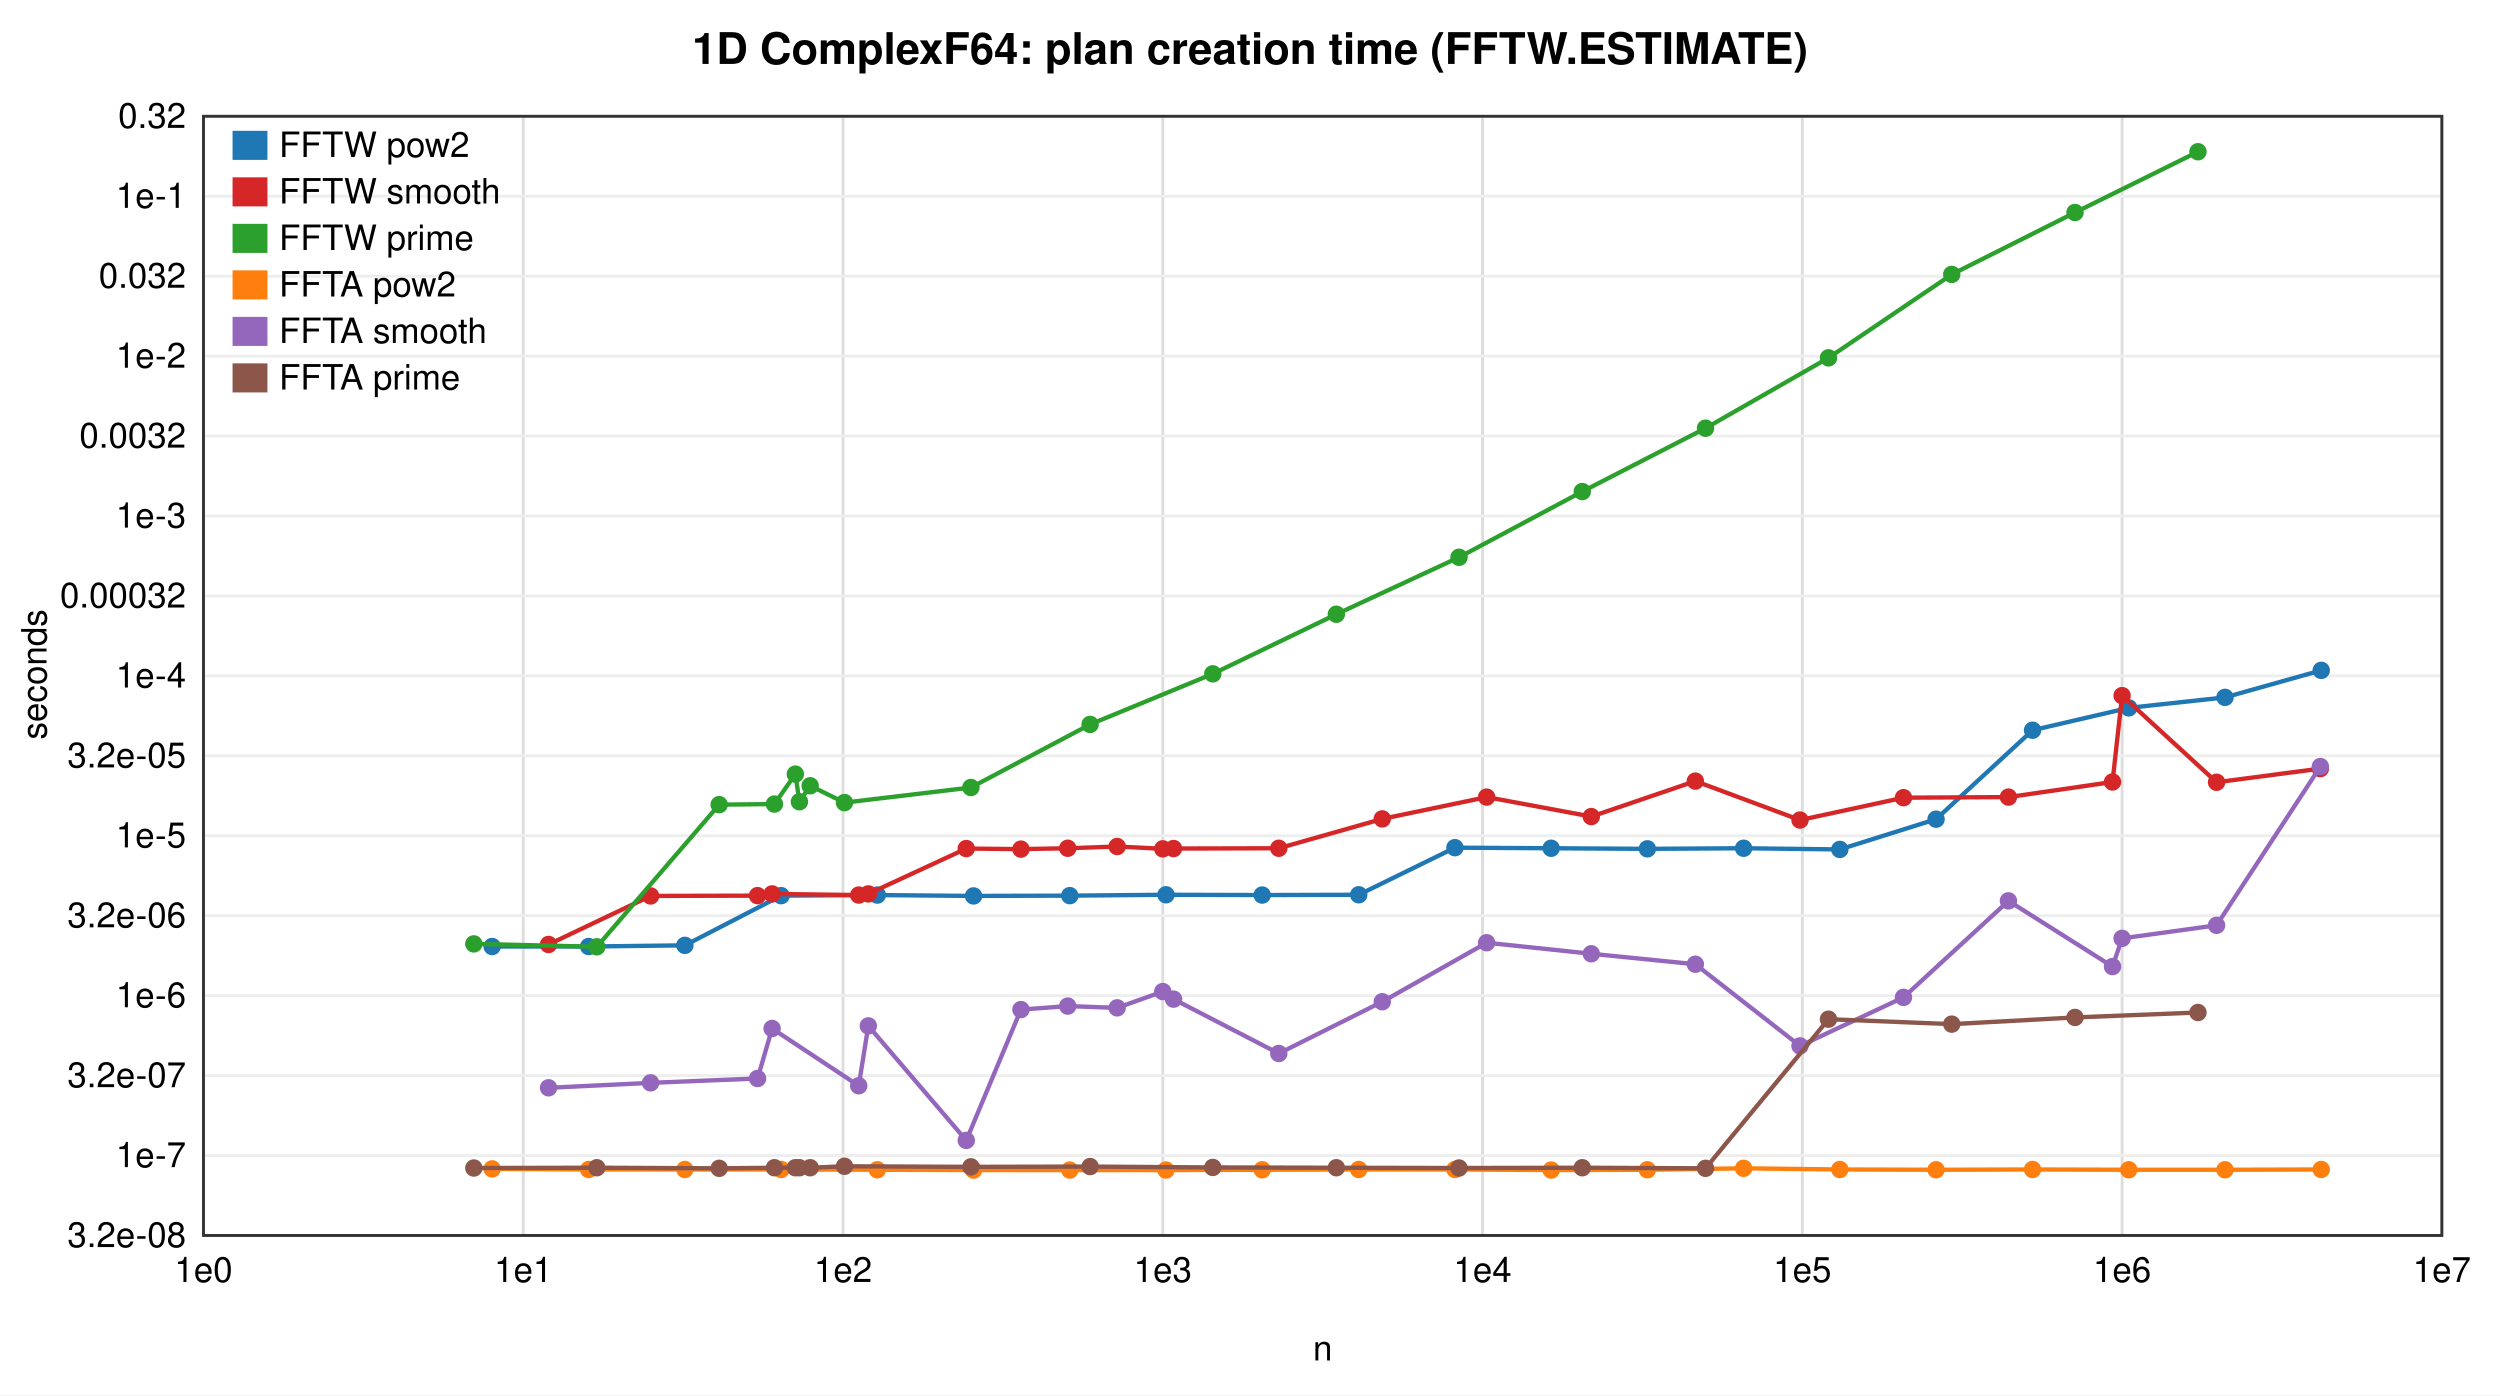
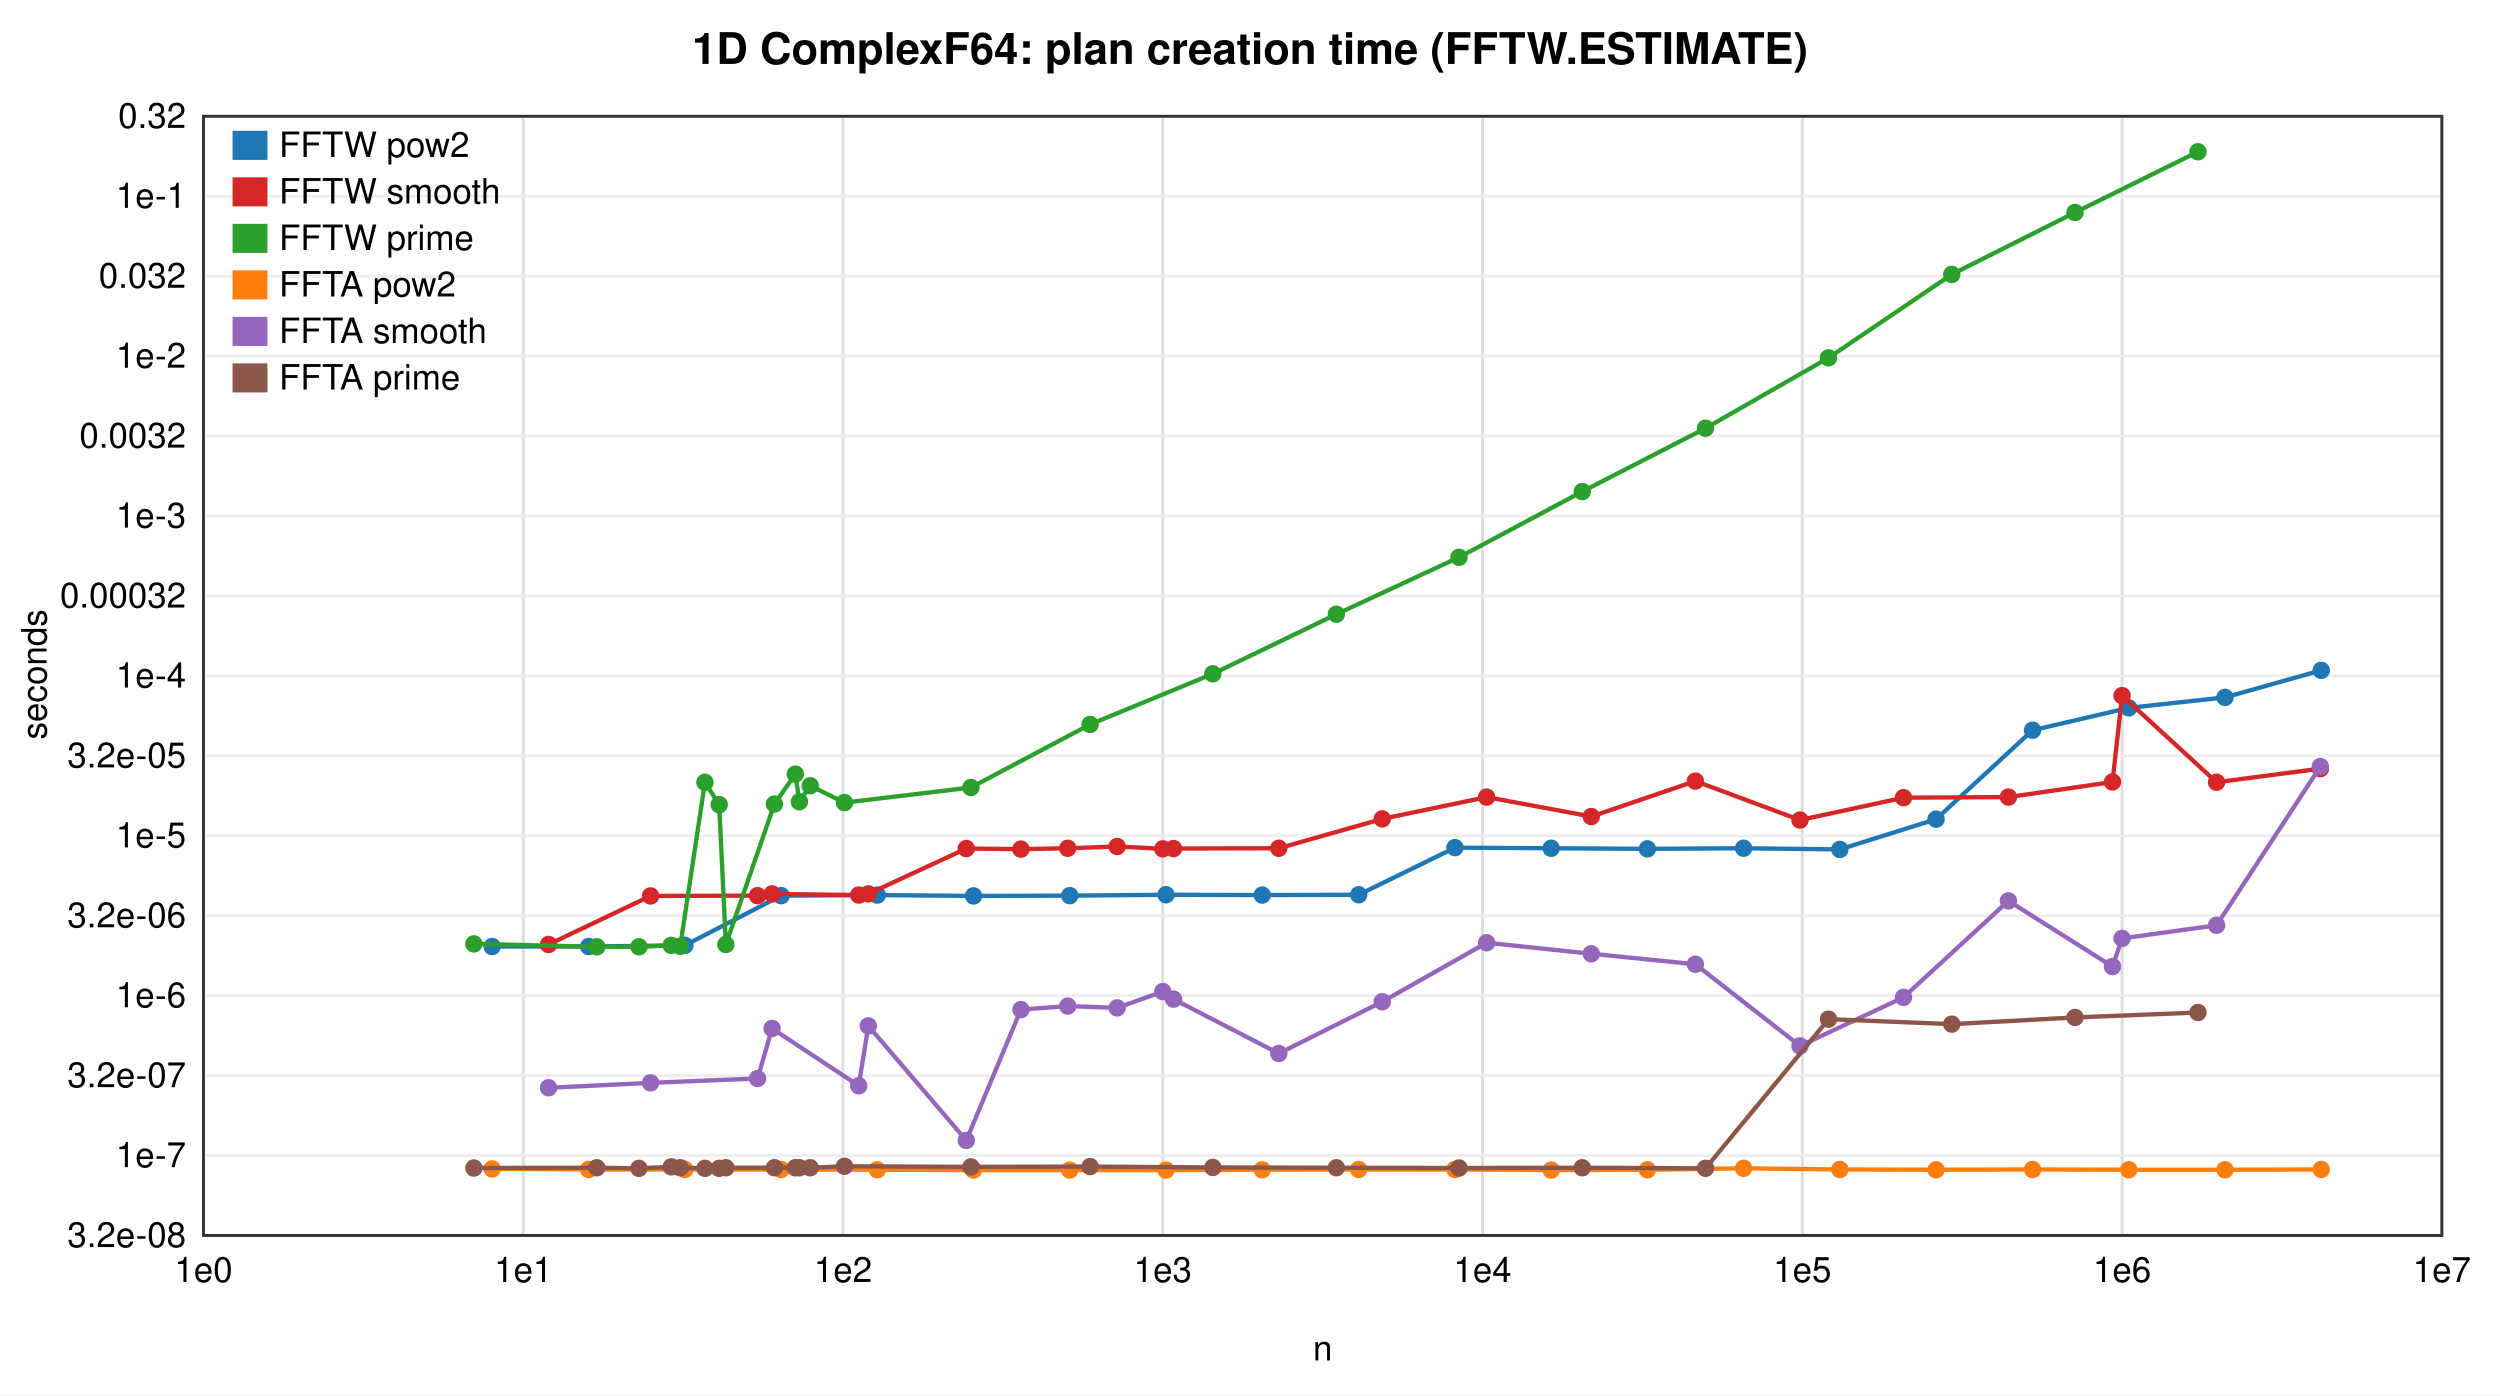
<svg xmlns="http://www.w3.org/2000/svg" width="860" height="480" viewBox="0 0 860 480" font-family="Helvetica, Arial, sans-serif" font-size="12">
  <rect width="100%" height="100%" fill="white" />
  <text x="430" y="22" text-anchor="middle" font-size="15" font-weight="bold">1D ComplexF64: plan creation time (FFTW.ESTIMATE)</text>
  <line x1="70.0" y1="40" x2="70.0" y2="425" stroke="#ddd" />
  <text x="70.0" y="441" text-anchor="middle">1e0</text>
  <line x1="180.0" y1="40" x2="180.0" y2="425" stroke="#ddd" />
  <text x="180.0" y="441" text-anchor="middle">1e1</text>
  <line x1="290.0" y1="40" x2="290.0" y2="425" stroke="#ddd" />
  <text x="290.0" y="441" text-anchor="middle">1e2</text>
  <line x1="400.0" y1="40" x2="400.0" y2="425" stroke="#ddd" />
  <text x="400.0" y="441" text-anchor="middle">1e3</text>
  <line x1="510.0" y1="40" x2="510.0" y2="425" stroke="#ddd" />
  <text x="510.0" y="441" text-anchor="middle">1e4</text>
  <line x1="620.0" y1="40" x2="620.0" y2="425" stroke="#ddd" />
  <text x="620.0" y="441" text-anchor="middle">1e5</text>
  <line x1="730.0" y1="40" x2="730.0" y2="425" stroke="#ddd" />
  <text x="730.0" y="441" text-anchor="middle">1e6</text>
  <line x1="840.0" y1="40" x2="840.0" y2="425" stroke="#ddd" />
  <text x="840.0" y="441" text-anchor="middle">1e7</text>
  <line x1="70" y1="425.0" x2="840" y2="425.0" stroke="#eee" />
  <text x="64" y="429.0" text-anchor="end">3.2e-08</text>
  <line x1="70" y1="397.5" x2="840" y2="397.5" stroke="#eee" />
  <text x="64" y="401.5" text-anchor="end">1e-7</text>
  <line x1="70" y1="370.0" x2="840" y2="370.0" stroke="#eee" />
  <text x="64" y="374.0" text-anchor="end">3.2e-07</text>
  <line x1="70" y1="342.5" x2="840" y2="342.5" stroke="#eee" />
  <text x="64" y="346.5" text-anchor="end">1e-6</text>
  <line x1="70" y1="315.0" x2="840" y2="315.0" stroke="#eee" />
  <text x="64" y="319.0" text-anchor="end">3.2e-06</text>
  <line x1="70" y1="287.5" x2="840" y2="287.5" stroke="#eee" />
  <text x="64" y="291.5" text-anchor="end">1e-5</text>
  <line x1="70" y1="260.0" x2="840" y2="260.0" stroke="#eee" />
  <text x="64" y="264.0" text-anchor="end">3.2e-05</text>
  <line x1="70" y1="232.5" x2="840" y2="232.5" stroke="#eee" />
  <text x="64" y="236.5" text-anchor="end">1e-4</text>
  <line x1="70" y1="205.0" x2="840" y2="205.0" stroke="#eee" />
  <text x="64" y="209.0" text-anchor="end">0.00032</text>
  <line x1="70" y1="177.5" x2="840" y2="177.5" stroke="#eee" />
  <text x="64" y="181.5" text-anchor="end">1e-3</text>
  <line x1="70" y1="150.0" x2="840" y2="150.0" stroke="#eee" />
  <text x="64" y="154.0" text-anchor="end">0.0032</text>
  <line x1="70" y1="122.5" x2="840" y2="122.5" stroke="#eee" />
  <text x="64" y="126.5" text-anchor="end">1e-2</text>
  <line x1="70" y1="95.0" x2="840" y2="95.0" stroke="#eee" />
  <text x="64" y="99.0" text-anchor="end">0.032</text>
  <line x1="70" y1="67.5" x2="840" y2="67.5" stroke="#eee" />
  <text x="64" y="71.5" text-anchor="end">1e-1</text>
  <line x1="70" y1="40.0" x2="840" y2="40.0" stroke="#eee" />
  <text x="64" y="44.0" text-anchor="end">0.32</text>
  <rect x="70" y="40" width="770" height="385" fill="none" stroke="#333" />
  <text x="455" y="468" text-anchor="middle">n</text>
  <text transform="translate(16,232) rotate(-90)" text-anchor="middle">seconds</text>
  <polyline fill="none" stroke="#1f77b4" stroke-width="1.5" points="169.3,325.6 202.5,325.6 235.6,325.2 268.7,308.1 301.8,307.9 334.9,308.2 368.0,308.1 401.1,307.8 434.2,307.9 467.4,307.8 500.5,291.6 533.6,291.8 566.7,292.0 599.8,291.8 632.9,292.2 666.0,281.8 699.2,251.2 732.3,243.5 765.4,239.9 798.5,230.6" />
  <circle cx="169.3" cy="325.6" r="3" fill="#1f77b4" />
  <circle cx="202.5" cy="325.6" r="3" fill="#1f77b4" />
  <circle cx="235.6" cy="325.2" r="3" fill="#1f77b4" />
  <circle cx="268.7" cy="308.1" r="3" fill="#1f77b4" />
  <circle cx="301.8" cy="307.9" r="3" fill="#1f77b4" />
  <circle cx="334.9" cy="308.2" r="3" fill="#1f77b4" />
  <circle cx="368.0" cy="308.1" r="3" fill="#1f77b4" />
  <circle cx="401.1" cy="307.8" r="3" fill="#1f77b4" />
  <circle cx="434.2" cy="307.9" r="3" fill="#1f77b4" />
  <circle cx="467.4" cy="307.8" r="3" fill="#1f77b4" />
  <circle cx="500.5" cy="291.6" r="3" fill="#1f77b4" />
  <circle cx="533.6" cy="291.8" r="3" fill="#1f77b4" />
  <circle cx="566.7" cy="292.0" r="3" fill="#1f77b4" />
  <circle cx="599.8" cy="291.8" r="3" fill="#1f77b4" />
  <circle cx="632.9" cy="292.2" r="3" fill="#1f77b4" />
  <circle cx="666.0" cy="281.8" r="3" fill="#1f77b4" />
  <circle cx="699.2" cy="251.2" r="3" fill="#1f77b4" />
  <circle cx="732.3" cy="243.5" r="3" fill="#1f77b4" />
  <circle cx="765.4" cy="239.9" r="3" fill="#1f77b4" />
  <circle cx="798.5" cy="230.6" r="3" fill="#1f77b4" />
  <rect x="80" y="45" width="12" height="10" fill="#1f77b4" />
  <text x="96" y="54">FFTW pow2</text>
  <polyline fill="none" stroke="#d62728" stroke-width="1.5" points="188.7,324.9 223.8,308.2 260.6,308.1 265.6,307.5 295.4,307.9 298.7,307.5 332.4,291.9 351.2,292.1 367.3,291.8 384.3,291.2 400.0,292.0 403.7,291.9 439.9,291.8 475.5,281.7 511.4,274.2 547.4,280.9 583.2,268.7 619.2,282.1 654.8,274.4 690.9,274.2 726.7,269.0 730.0,239.3 762.5,269.1 798.2,264.4" />
  <circle cx="188.7" cy="324.9" r="3" fill="#d62728" />
  <circle cx="223.8" cy="308.2" r="3" fill="#d62728" />
  <circle cx="260.6" cy="308.1" r="3" fill="#d62728" />
  <circle cx="265.6" cy="307.5" r="3" fill="#d62728" />
  <circle cx="295.4" cy="307.9" r="3" fill="#d62728" />
  <circle cx="298.7" cy="307.5" r="3" fill="#d62728" />
  <circle cx="332.4" cy="291.9" r="3" fill="#d62728" />
  <circle cx="351.2" cy="292.1" r="3" fill="#d62728" />
  <circle cx="367.3" cy="291.8" r="3" fill="#d62728" />
  <circle cx="384.3" cy="291.2" r="3" fill="#d62728" />
  <circle cx="400.0" cy="292.0" r="3" fill="#d62728" />
  <circle cx="403.7" cy="291.9" r="3" fill="#d62728" />
  <circle cx="439.9" cy="291.8" r="3" fill="#d62728" />
  <circle cx="475.5" cy="281.7" r="3" fill="#d62728" />
  <circle cx="511.4" cy="274.2" r="3" fill="#d62728" />
  <circle cx="547.4" cy="280.9" r="3" fill="#d62728" />
  <circle cx="583.2" cy="268.7" r="3" fill="#d62728" />
  <circle cx="619.2" cy="282.1" r="3" fill="#d62728" />
  <circle cx="654.8" cy="274.4" r="3" fill="#d62728" />
  <circle cx="690.9" cy="274.2" r="3" fill="#d62728" />
  <circle cx="726.7" cy="269.0" r="3" fill="#d62728" />
  <circle cx="730.0" cy="239.3" r="3" fill="#d62728" />
  <circle cx="762.5" cy="269.1" r="3" fill="#d62728" />
  <circle cx="798.2" cy="264.4" r="3" fill="#d62728" />
  <rect x="80" y="61" width="12" height="10" fill="#d62728" />
  <text x="96" y="70">FFTW smooth</text>
-   <polyline fill="none" stroke="#2ca02c" stroke-width="1.5" points="163.0,324.7 205.3,325.7 247.4,276.8 266.4,276.6 273.6,266.3 275.0,275.8 278.7,270.3 290.5,276.1 334.0,270.9 375.0,249.2 417.2,231.8 459.7,211.3 501.9,191.7 544.3,169.1 586.7,147.3 629.0,123.1 671.4,94.4 713.8,73.1 756.1,52.2" />
+   <polyline fill="none" stroke="#2ca02c" stroke-width="1.5" points="163.0,324.7 205.3,325.7 219.8,325.7 230.9,325.2 234.0,325.5 242.5,269.1 247.4,276.8 249.7,324.9 266.4,276.6 273.6,266.3 275.0,275.8 278.7,270.3 290.5,276.1 334.0,270.9 375.0,249.2 417.2,231.8 459.7,211.3 501.9,191.7 544.3,169.1 586.7,147.3 629.0,123.1 671.4,94.4 713.8,73.1 756.1,52.2" />
  <circle cx="163.0" cy="324.7" r="3" fill="#2ca02c" />
  <circle cx="205.3" cy="325.7" r="3" fill="#2ca02c" />
+   <circle cx="219.8" cy="325.7" r="3" fill="#2ca02c" />
+   <circle cx="230.9" cy="325.2" r="3" fill="#2ca02c" />
+   <circle cx="234.0" cy="325.5" r="3" fill="#2ca02c" />
+   <circle cx="242.5" cy="269.1" r="3" fill="#2ca02c" />
  <circle cx="247.4" cy="276.8" r="3" fill="#2ca02c" />
+   <circle cx="249.7" cy="324.9" r="3" fill="#2ca02c" />
  <circle cx="266.4" cy="276.6" r="3" fill="#2ca02c" />
  <circle cx="273.6" cy="266.3" r="3" fill="#2ca02c" />
  <circle cx="275.0" cy="275.8" r="3" fill="#2ca02c" />
  <circle cx="278.7" cy="270.3" r="3" fill="#2ca02c" />
  <circle cx="290.5" cy="276.1" r="3" fill="#2ca02c" />
  <circle cx="334.0" cy="270.9" r="3" fill="#2ca02c" />
  <circle cx="375.0" cy="249.2" r="3" fill="#2ca02c" />
  <circle cx="417.2" cy="231.8" r="3" fill="#2ca02c" />
  <circle cx="459.7" cy="211.3" r="3" fill="#2ca02c" />
  <circle cx="501.9" cy="191.7" r="3" fill="#2ca02c" />
  <circle cx="544.3" cy="169.1" r="3" fill="#2ca02c" />
  <circle cx="586.7" cy="147.3" r="3" fill="#2ca02c" />
  <circle cx="629.0" cy="123.1" r="3" fill="#2ca02c" />
  <circle cx="671.4" cy="94.4" r="3" fill="#2ca02c" />
  <circle cx="713.8" cy="73.1" r="3" fill="#2ca02c" />
  <circle cx="756.1" cy="52.2" r="3" fill="#2ca02c" />
  <rect x="80" y="77" width="12" height="10" fill="#2ca02c" />
  <text x="96" y="86">FFTW prime</text>
  <polyline fill="none" stroke="#ff7f0e" stroke-width="1.5" points="169.3,402.1 202.5,402.3 235.6,402.3 268.7,402.3 301.8,402.4 334.9,402.5 368.0,402.5 401.1,402.5 434.2,402.4 467.4,402.3 500.5,402.3 533.6,402.5 566.7,402.4 599.8,401.9 632.9,402.3 666.0,402.4 699.2,402.3 732.3,402.4 765.4,402.4 798.5,402.3" />
  <circle cx="169.3" cy="402.1" r="3" fill="#ff7f0e" />
  <circle cx="202.5" cy="402.3" r="3" fill="#ff7f0e" />
  <circle cx="235.6" cy="402.3" r="3" fill="#ff7f0e" />
  <circle cx="268.7" cy="402.3" r="3" fill="#ff7f0e" />
  <circle cx="301.8" cy="402.4" r="3" fill="#ff7f0e" />
  <circle cx="334.9" cy="402.5" r="3" fill="#ff7f0e" />
  <circle cx="368.0" cy="402.5" r="3" fill="#ff7f0e" />
  <circle cx="401.1" cy="402.5" r="3" fill="#ff7f0e" />
  <circle cx="434.2" cy="402.4" r="3" fill="#ff7f0e" />
  <circle cx="467.4" cy="402.3" r="3" fill="#ff7f0e" />
  <circle cx="500.5" cy="402.3" r="3" fill="#ff7f0e" />
  <circle cx="533.6" cy="402.5" r="3" fill="#ff7f0e" />
  <circle cx="566.7" cy="402.4" r="3" fill="#ff7f0e" />
  <circle cx="599.8" cy="401.9" r="3" fill="#ff7f0e" />
  <circle cx="632.9" cy="402.3" r="3" fill="#ff7f0e" />
  <circle cx="666.0" cy="402.4" r="3" fill="#ff7f0e" />
  <circle cx="699.2" cy="402.3" r="3" fill="#ff7f0e" />
  <circle cx="732.3" cy="402.4" r="3" fill="#ff7f0e" />
  <circle cx="765.4" cy="402.4" r="3" fill="#ff7f0e" />
  <circle cx="798.5" cy="402.3" r="3" fill="#ff7f0e" />
  <rect x="80" y="93" width="12" height="10" fill="#ff7f0e" />
  <text x="96" y="102">FFTA pow2</text>
  <polyline fill="none" stroke="#9467bd" stroke-width="1.5" points="188.7,374.2 223.8,372.5 260.6,371.0 265.6,353.8 295.4,373.5 298.7,352.9 332.4,392.3 351.2,347.3 367.3,346.1 384.3,346.7 400.0,341.1 403.7,343.7 439.9,362.4 475.5,344.6 511.4,324.3 547.4,328.1 583.2,331.7 619.2,359.8 654.8,343.1 690.9,309.9 726.7,332.5 730.0,322.8 762.5,318.3 798.2,263.7" />
  <circle cx="188.7" cy="374.2" r="3" fill="#9467bd" />
  <circle cx="223.8" cy="372.5" r="3" fill="#9467bd" />
  <circle cx="260.6" cy="371.0" r="3" fill="#9467bd" />
  <circle cx="265.6" cy="353.8" r="3" fill="#9467bd" />
  <circle cx="295.4" cy="373.5" r="3" fill="#9467bd" />
  <circle cx="298.7" cy="352.9" r="3" fill="#9467bd" />
  <circle cx="332.4" cy="392.3" r="3" fill="#9467bd" />
  <circle cx="351.2" cy="347.3" r="3" fill="#9467bd" />
  <circle cx="367.3" cy="346.1" r="3" fill="#9467bd" />
  <circle cx="384.3" cy="346.7" r="3" fill="#9467bd" />
  <circle cx="400.0" cy="341.1" r="3" fill="#9467bd" />
  <circle cx="403.7" cy="343.7" r="3" fill="#9467bd" />
  <circle cx="439.9" cy="362.4" r="3" fill="#9467bd" />
  <circle cx="475.5" cy="344.6" r="3" fill="#9467bd" />
  <circle cx="511.4" cy="324.3" r="3" fill="#9467bd" />
  <circle cx="547.4" cy="328.1" r="3" fill="#9467bd" />
  <circle cx="583.2" cy="331.7" r="3" fill="#9467bd" />
  <circle cx="619.2" cy="359.8" r="3" fill="#9467bd" />
  <circle cx="654.8" cy="343.1" r="3" fill="#9467bd" />
  <circle cx="690.9" cy="309.9" r="3" fill="#9467bd" />
  <circle cx="726.7" cy="332.5" r="3" fill="#9467bd" />
  <circle cx="730.0" cy="322.8" r="3" fill="#9467bd" />
  <circle cx="762.5" cy="318.3" r="3" fill="#9467bd" />
  <circle cx="798.2" cy="263.7" r="3" fill="#9467bd" />
  <rect x="80" y="109" width="12" height="10" fill="#9467bd" />
  <text x="96" y="118">FFTA smooth</text>
-   <polyline fill="none" stroke="#8c564b" stroke-width="1.5" points="163.0,401.8 205.3,401.7 247.4,401.9 266.4,401.7 273.6,401.7 275.0,401.7 278.7,401.7 290.5,401.2 334.0,401.4 375.0,401.3 417.2,401.6 459.7,401.7 501.9,401.8 544.3,401.7 586.7,401.9 629.0,350.6 671.4,352.3 713.8,350.0 756.1,348.3" />
+   <polyline fill="none" stroke="#8c564b" stroke-width="1.5" points="163.0,401.8 205.3,401.7 219.8,401.9 230.9,401.4 234.0,401.7 242.5,401.9 247.4,401.9 249.7,401.7 266.4,401.7 273.6,401.7 275.0,401.7 278.7,401.7 290.5,401.2 334.0,401.4 375.0,401.3 417.2,401.6 459.7,401.7 501.9,401.8 544.3,401.7 586.7,401.9 629.0,350.6 671.4,352.3 713.8,350.0 756.1,348.3" />
  <circle cx="163.0" cy="401.8" r="3" fill="#8c564b" />
  <circle cx="205.3" cy="401.7" r="3" fill="#8c564b" />
+   <circle cx="219.8" cy="401.9" r="3" fill="#8c564b" />
+   <circle cx="230.9" cy="401.4" r="3" fill="#8c564b" />
+   <circle cx="234.0" cy="401.7" r="3" fill="#8c564b" />
+   <circle cx="242.5" cy="401.9" r="3" fill="#8c564b" />
  <circle cx="247.4" cy="401.9" r="3" fill="#8c564b" />
+   <circle cx="249.7" cy="401.7" r="3" fill="#8c564b" />
  <circle cx="266.4" cy="401.7" r="3" fill="#8c564b" />
  <circle cx="273.6" cy="401.7" r="3" fill="#8c564b" />
  <circle cx="275.0" cy="401.7" r="3" fill="#8c564b" />
  <circle cx="278.7" cy="401.7" r="3" fill="#8c564b" />
  <circle cx="290.5" cy="401.2" r="3" fill="#8c564b" />
  <circle cx="334.0" cy="401.4" r="3" fill="#8c564b" />
  <circle cx="375.0" cy="401.3" r="3" fill="#8c564b" />
  <circle cx="417.2" cy="401.6" r="3" fill="#8c564b" />
  <circle cx="459.7" cy="401.7" r="3" fill="#8c564b" />
  <circle cx="501.9" cy="401.8" r="3" fill="#8c564b" />
  <circle cx="544.3" cy="401.7" r="3" fill="#8c564b" />
  <circle cx="586.7" cy="401.9" r="3" fill="#8c564b" />
  <circle cx="629.0" cy="350.6" r="3" fill="#8c564b" />
  <circle cx="671.4" cy="352.3" r="3" fill="#8c564b" />
  <circle cx="713.8" cy="350.0" r="3" fill="#8c564b" />
  <circle cx="756.1" cy="348.3" r="3" fill="#8c564b" />
  <rect x="80" y="125" width="12" height="10" fill="#8c564b" />
  <text x="96" y="134">FFTA prime</text>
</svg>
